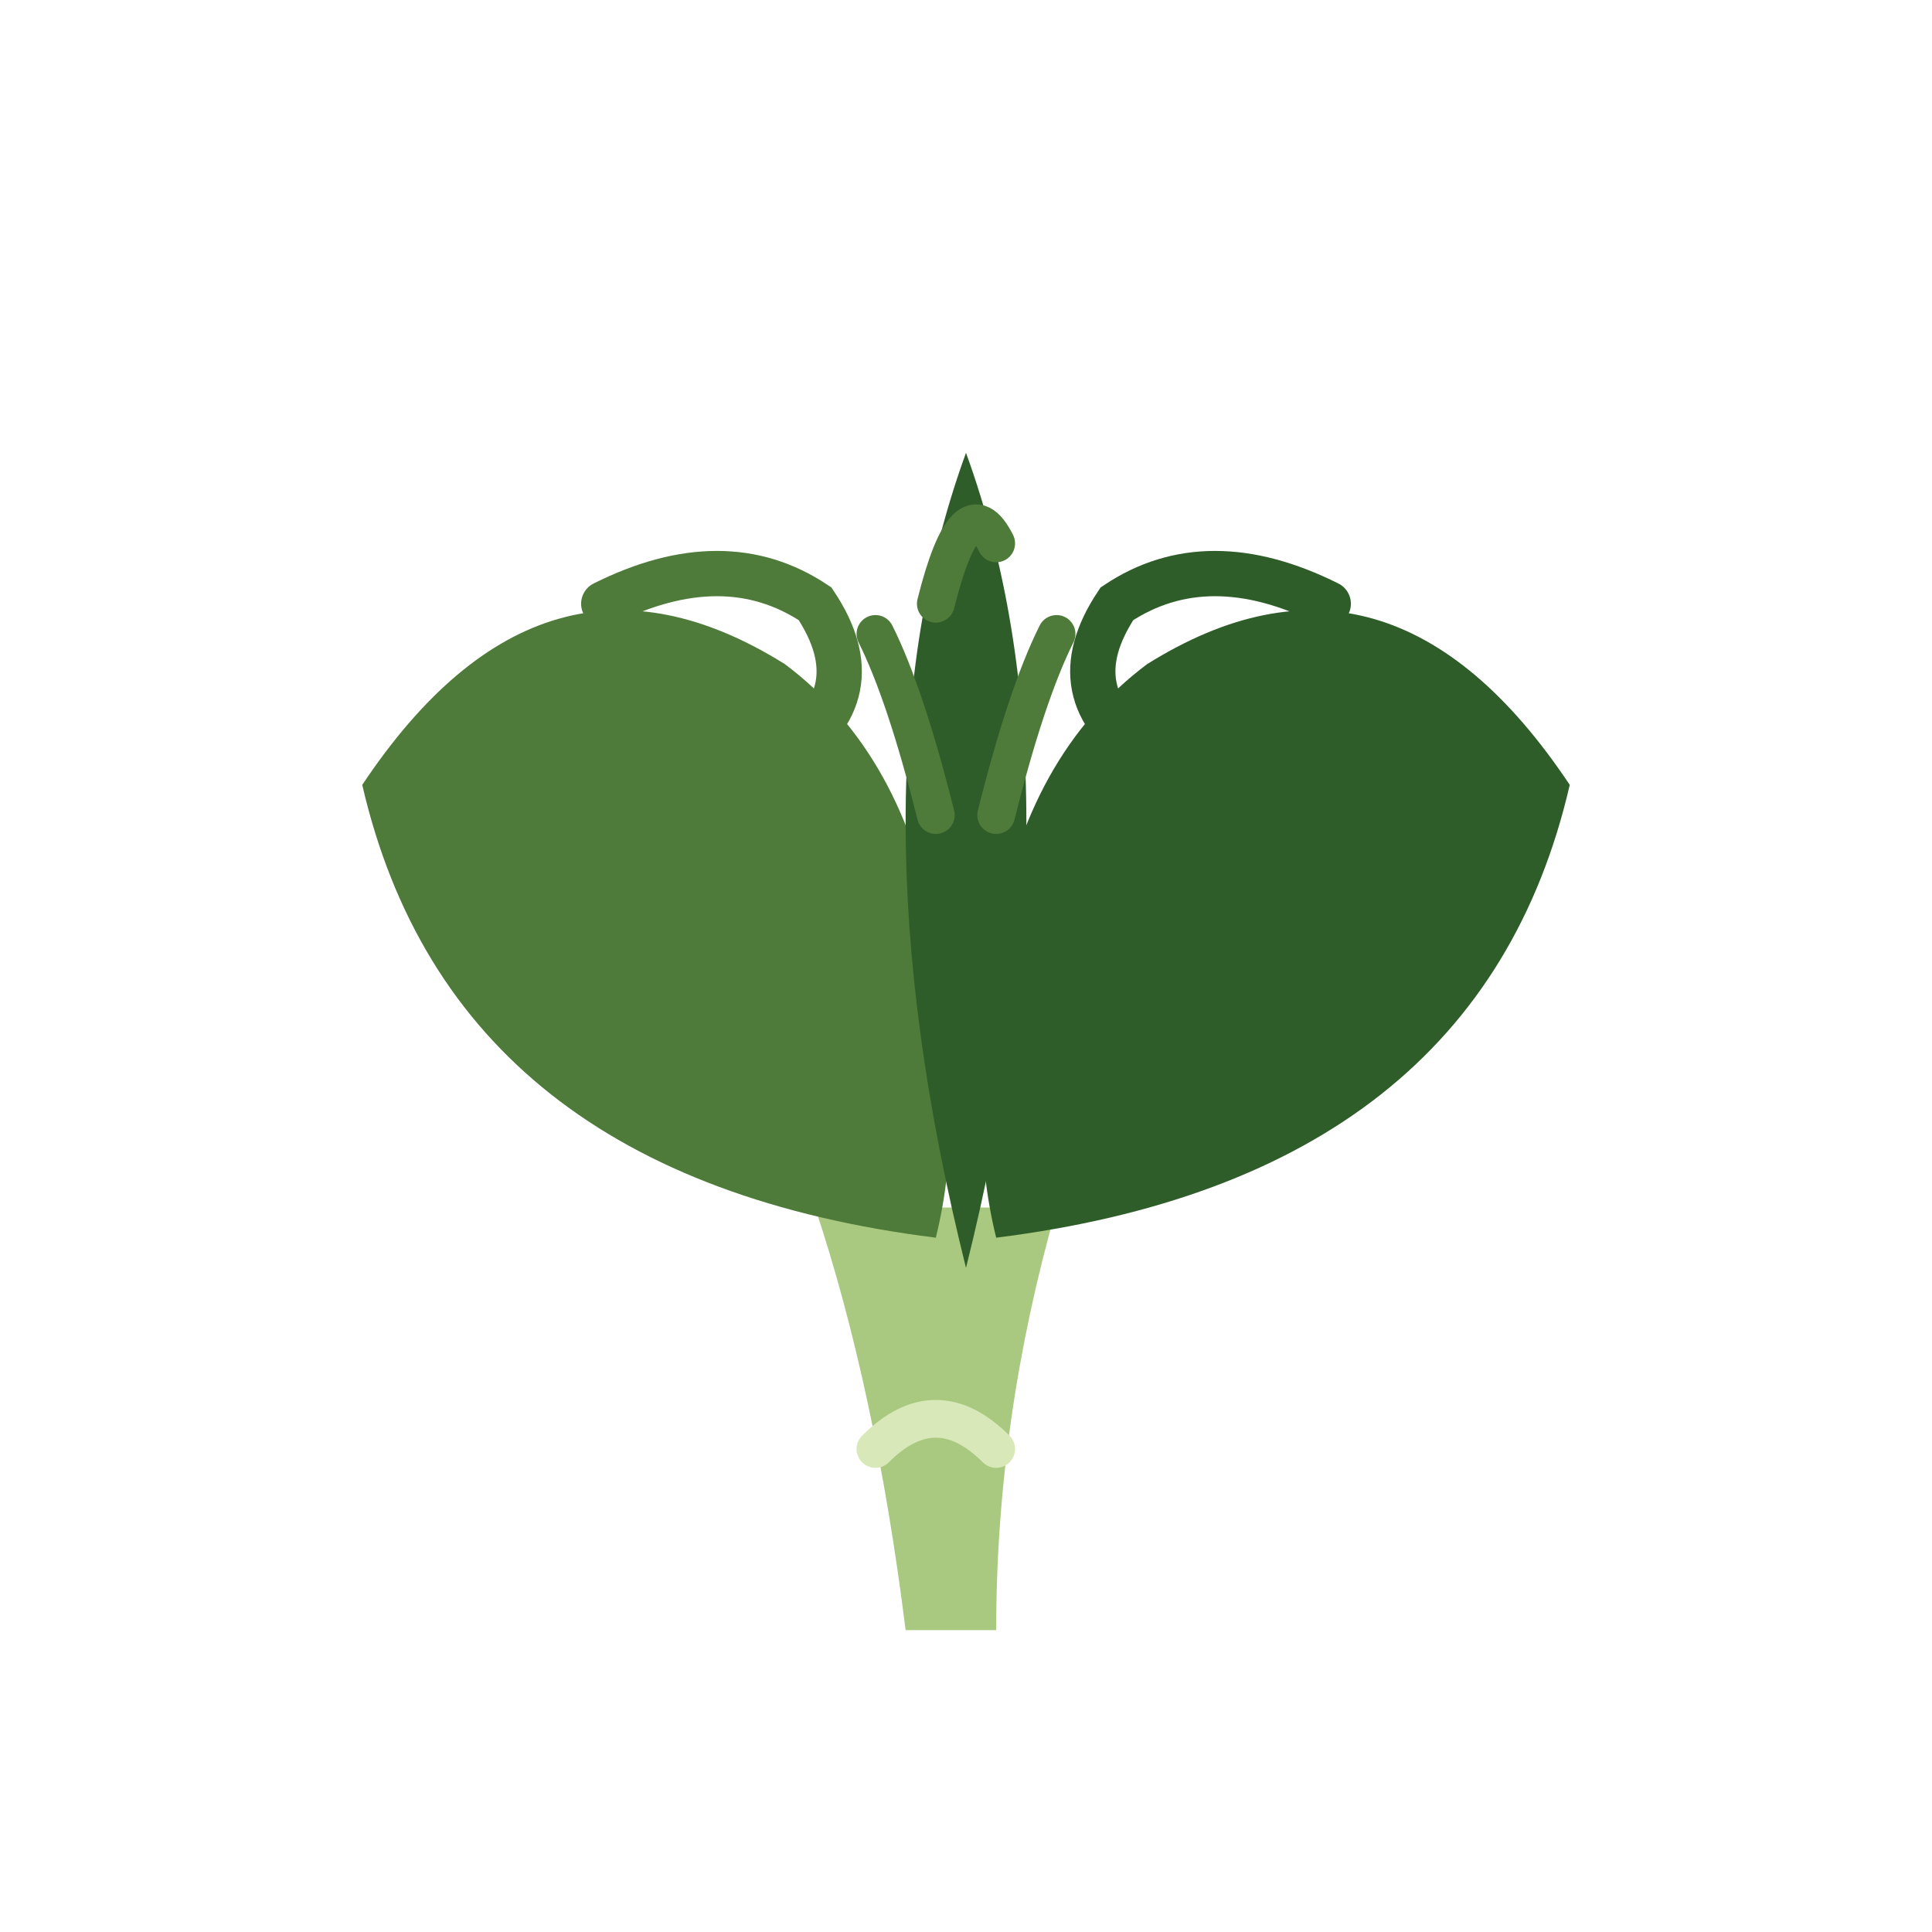
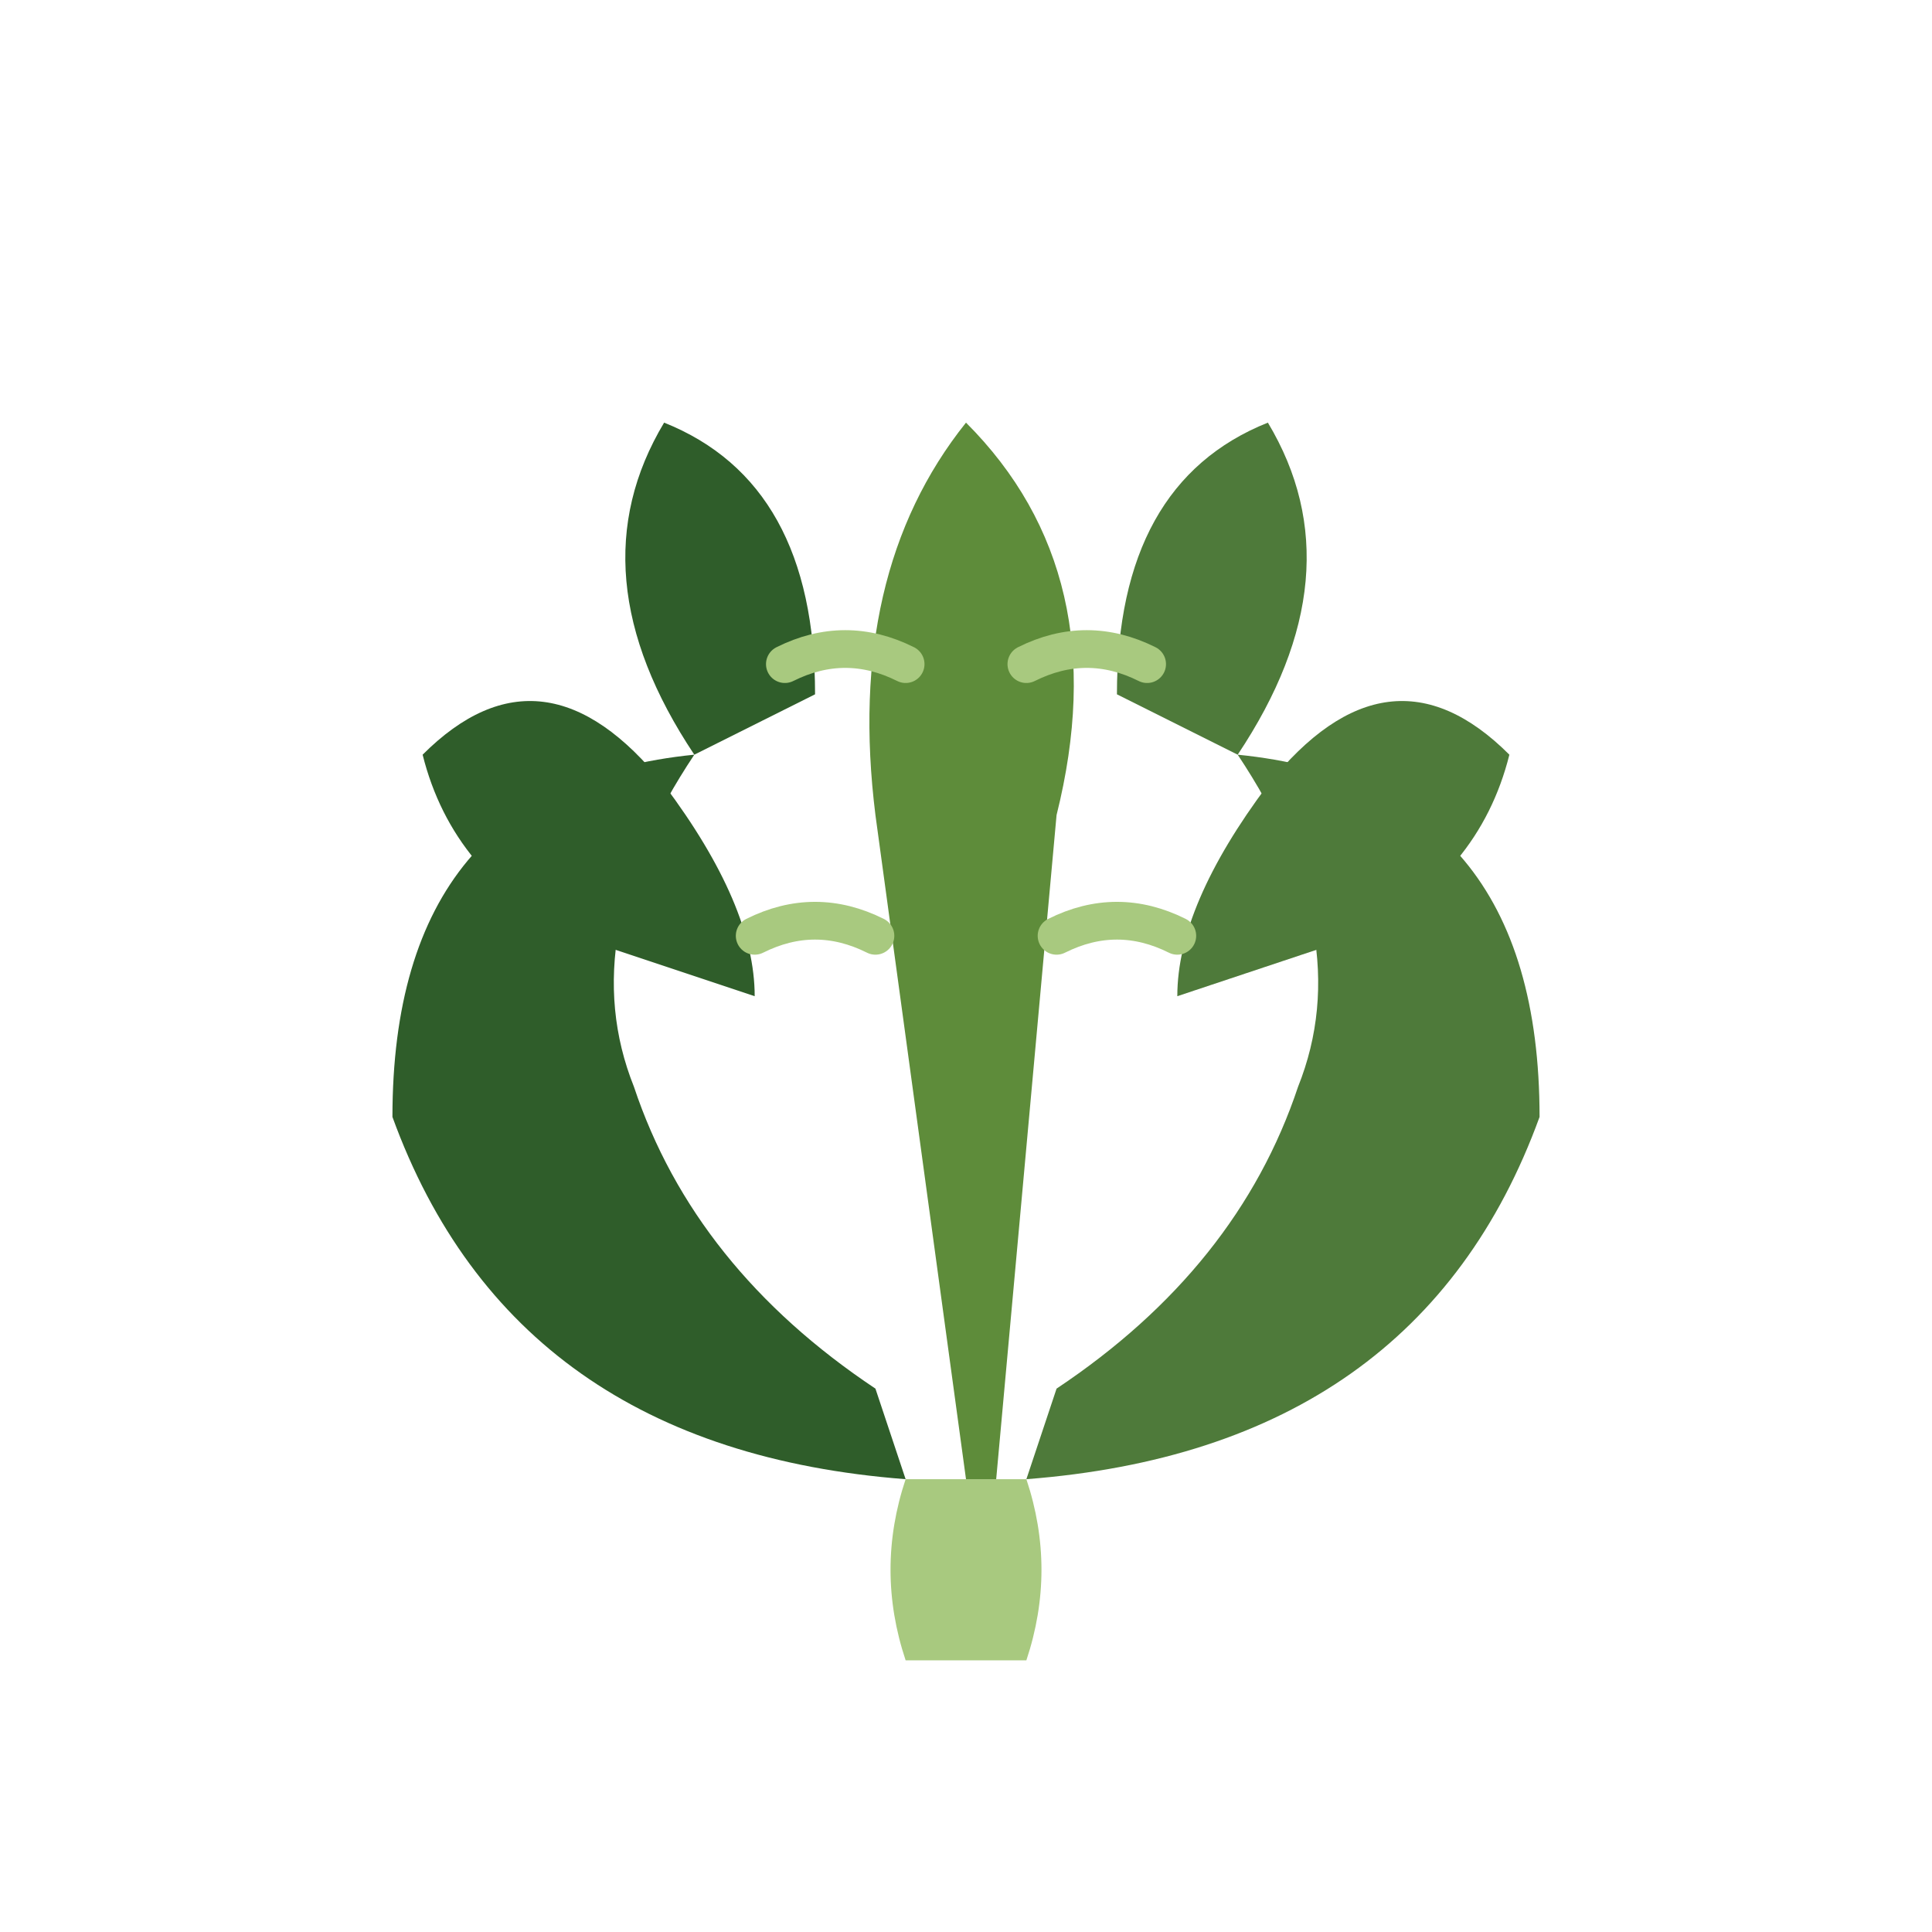
<svg xmlns="http://www.w3.org/2000/svg" viewBox="0 0 128 128">
-   <path d="M60 108 Q58 92 54 80 L70 80 Q66 94 66 108 Z" fill="#A8C97F" />
-   <path d="M62 82 Q30 78 24 52 Q36 34 52 44 Q60 50 62 62 Q64 74 62 82 Z" fill="#4E7A3A" />
-   <path d="M66 82 Q98 78 104 52 Q92 34 76 44 Q68 50 66 62 Q64 74 66 82 Z" fill="#2F5D2A" />
-   <path d="M64 84 Q56 52 64 30 Q72 52 64 84 Z" fill="#2F5D2A" />
-   <path d="M30 50 Q38 44 46 46 Q52 50 48 56 Q40 60 32 56 Q28 52 30 50 Z M40 40 Q48 36 54 40 Q58 46 52 50" fill="none" stroke="#4E7A3A" stroke-width="3" stroke-linecap="round" />
-   <path d="M98 50 Q90 44 82 46 Q76 50 80 56 Q88 60 96 56 Q100 52 98 50 Z M88 40 Q80 36 74 40 Q70 46 76 50" fill="none" stroke="#2F5D2A" stroke-width="3" stroke-linecap="round" />
-   <path d="M62 40 Q64 32 66 36 M62 54 Q60 46 58 42 M66 54 Q68 46 70 42" fill="none" stroke="#4E7A3A" stroke-width="2.5" stroke-linecap="round" />
-   <path d="M58 96 Q62 92 66 96" fill="none" stroke="#D9E8B8" stroke-width="2.5" stroke-linecap="round" />
+   <path d="M60 110 Q58 104 60 98 L68 98 Q70 104 68 110 Z" fill="#A8C97F" />
+   <path d="M60 98 Q34 96 26 74 Q26 52 46 50 Q38 62 42 72 Q46 84 58 92 Z" fill="#2F5D2A" />
+   <path d="M46 50 Q38 38 44 28 Q54 32 54 46 Z" fill="#2F5D2A" />
+   <path d="M38 62 Q30 58 28 50 Q36 42 44 52 Q50 60 50 66 Z" fill="#2F5D2A" />
+   <path d="M68 98 Q94 96 102 74 Q102 52 82 50 Q90 62 86 72 Q82 84 70 92 Z" fill="#4E7A3A" />
+   <path d="M82 50 Q90 38 84 28 Q74 32 74 46 Z" fill="#4E7A3A" />
+   <path d="M90 62 Q98 58 100 50 Q92 42 84 52 Q78 60 78 66 Z" fill="#4E7A3A" />
+   <path d="M64 98 L58 54 Q56 38 64 28 Q74 38 70 54 L66 98 Z" fill="#5E8C3A" />
+   <path d="M60 44 Q56 42 52 44 M68 44 Q72 42 76 44 M58 62 Q54 60 50 62 M70 62 Q74 60 78 62" fill="none" stroke="#A8C97F" stroke-width="2.5" stroke-linecap="round" />
</svg>
